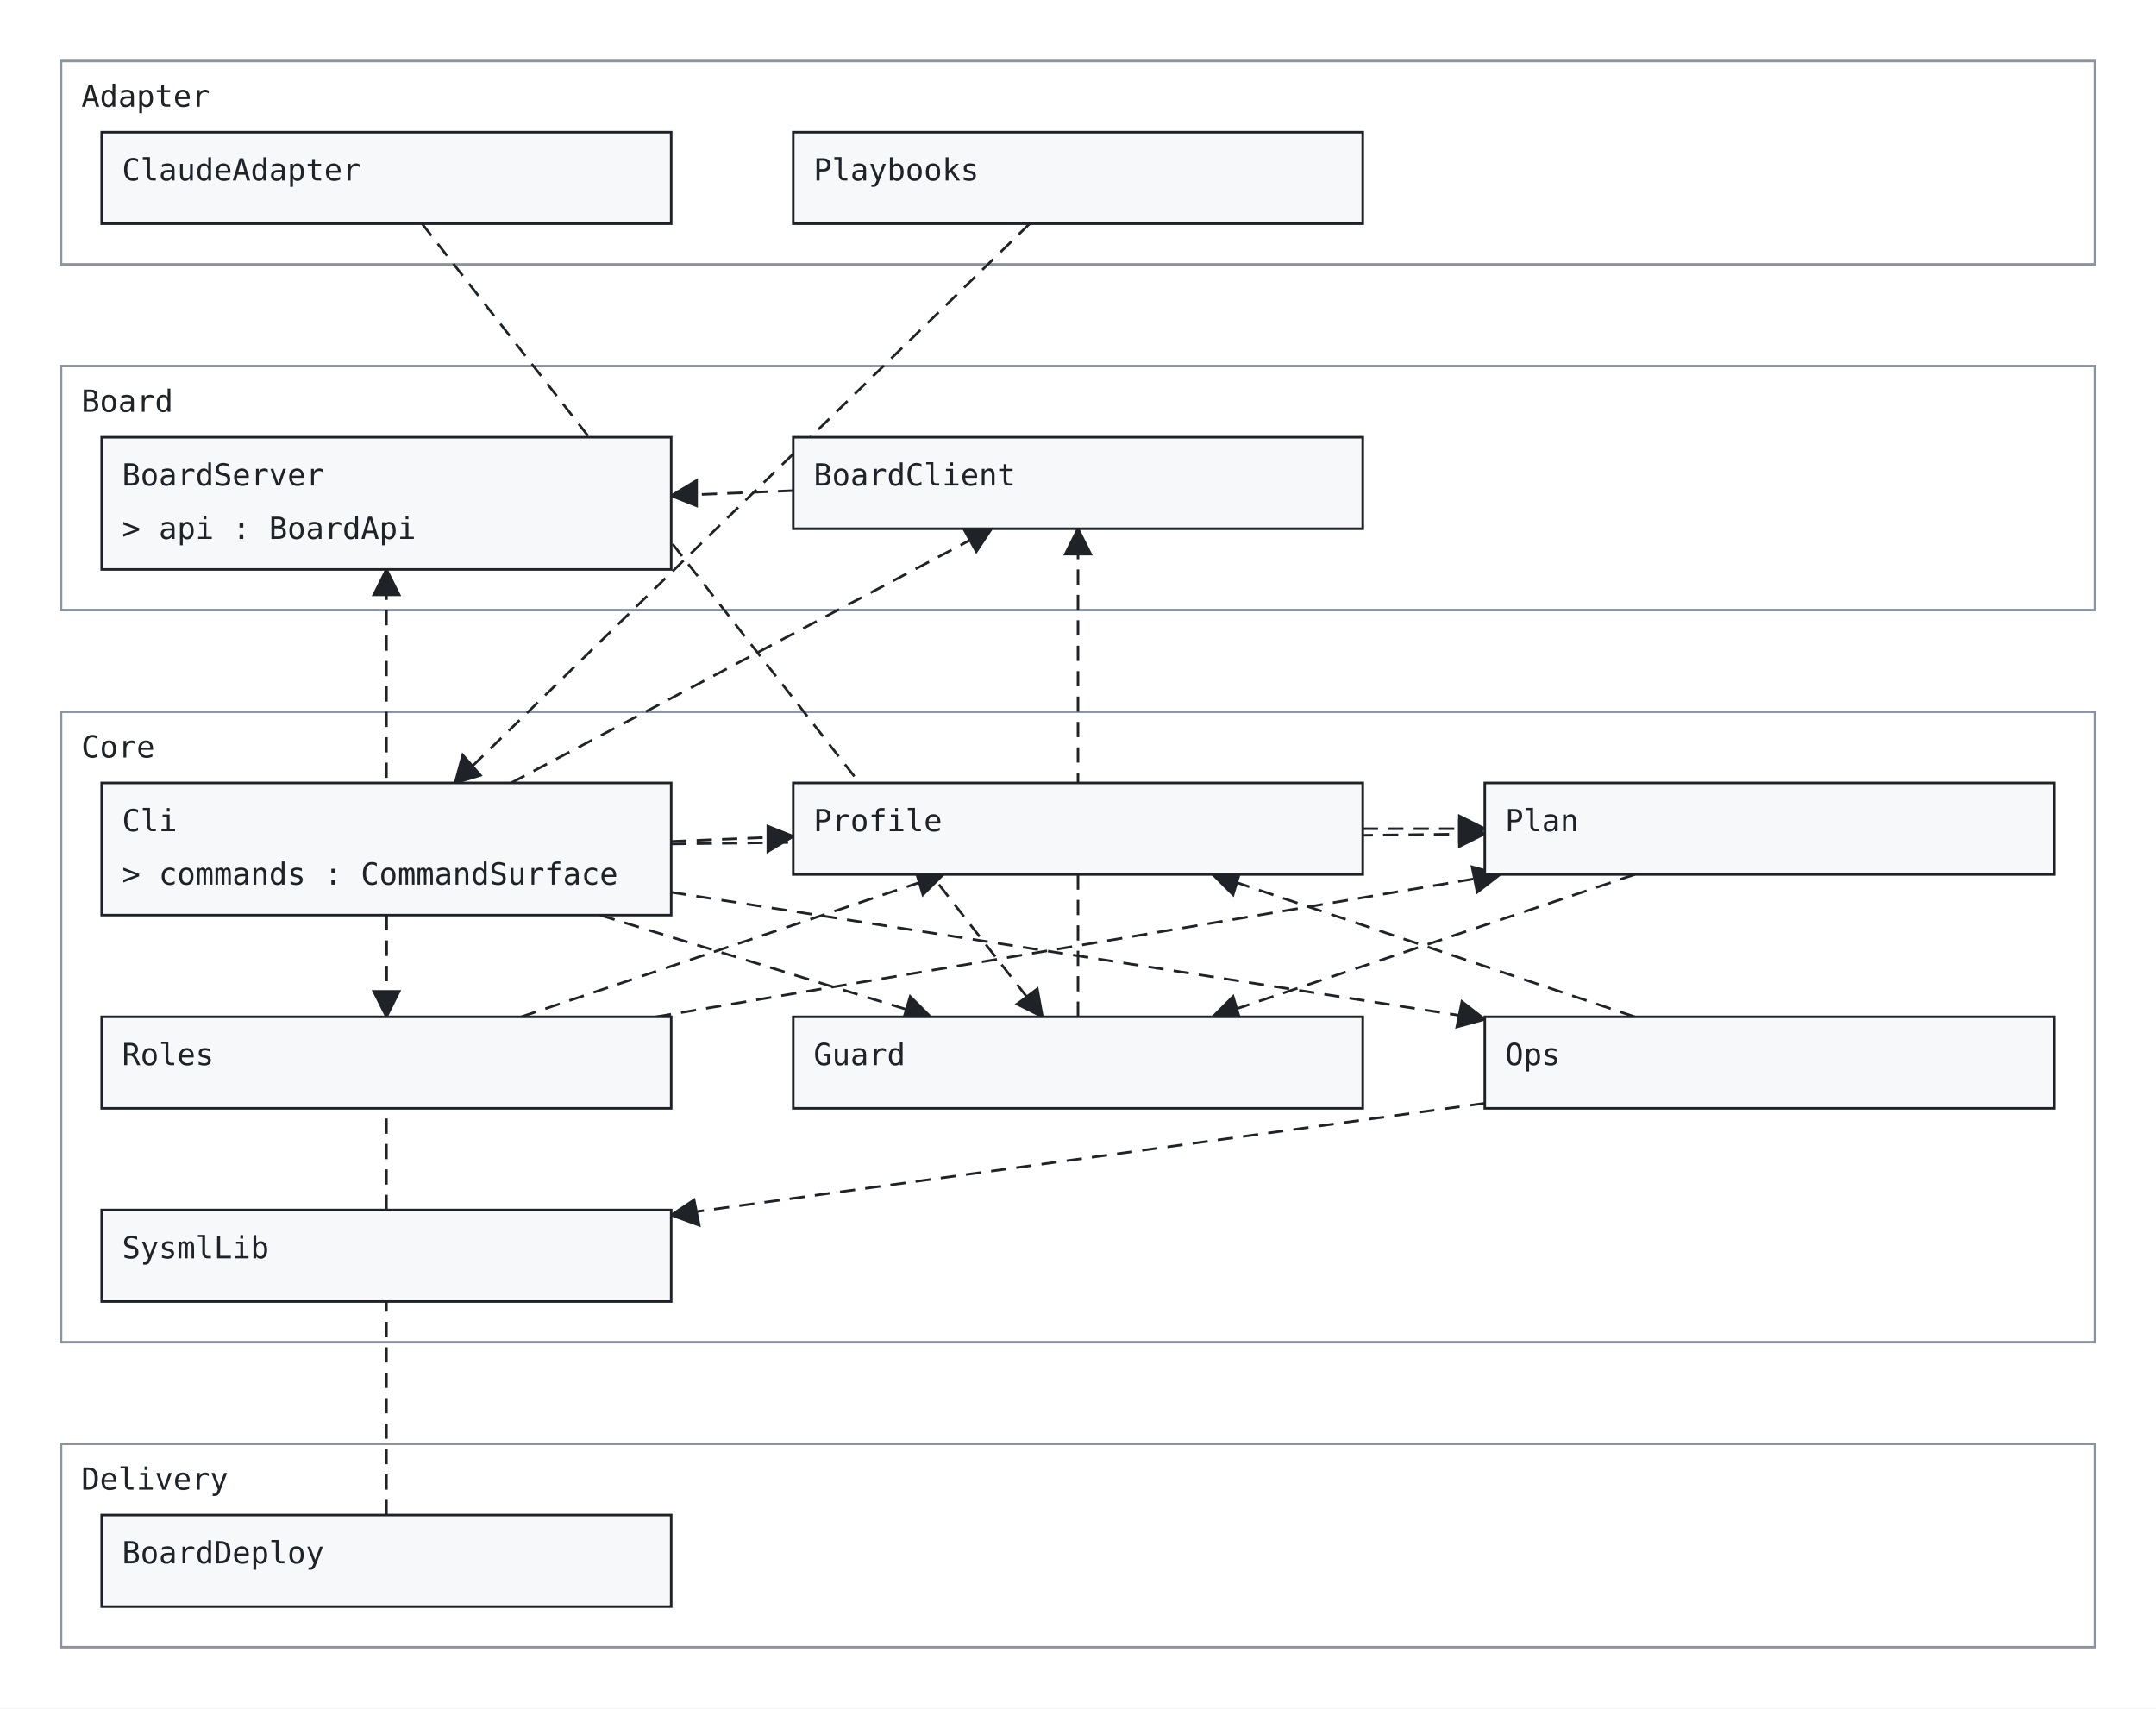
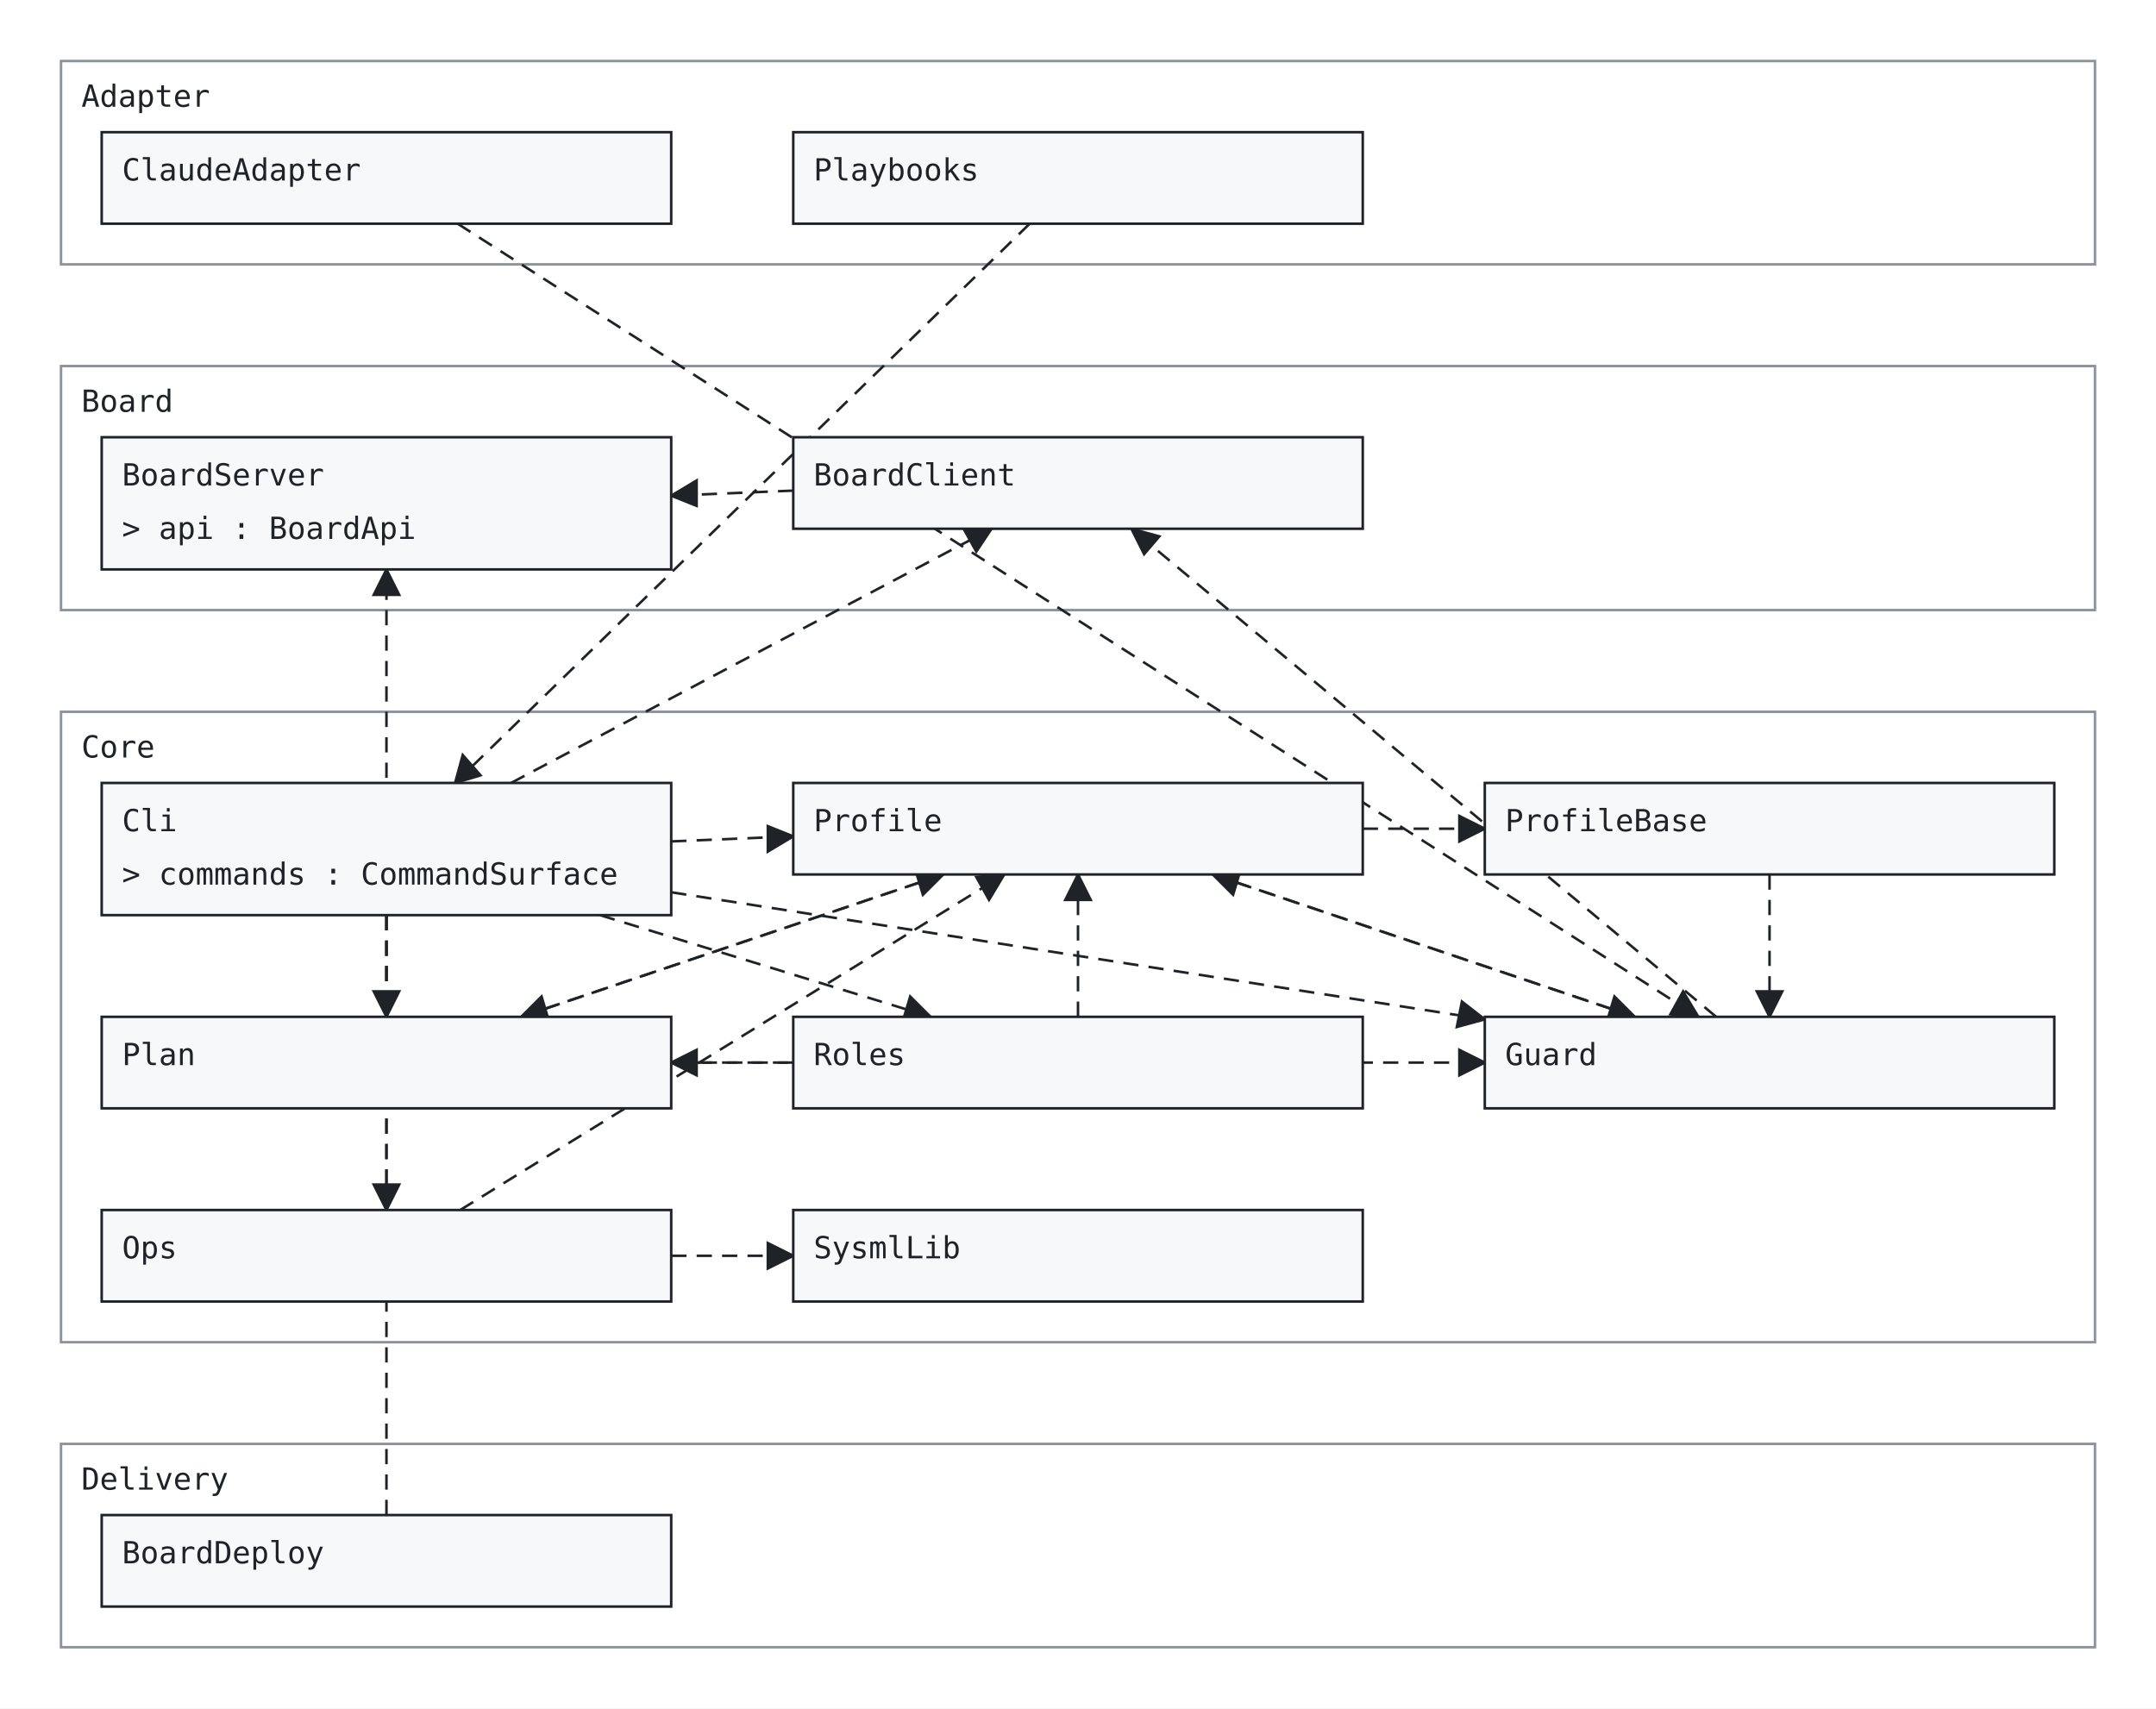
- <svg xmlns="http://www.w3.org/2000/svg" width="848" height="672" viewBox="0 0 848 672" role="img" aria-label="Architecture diagram: 12 part defs in 4 packages">
+ <svg xmlns="http://www.w3.org/2000/svg" width="848" height="672" viewBox="0 0 848 672" role="img" aria-label="Architecture diagram: 13 part defs in 4 packages">
  <rect x="0" y="0" width="848" height="672" fill="#ffffff" />
  <rect x="24" y="24" width="800" height="80" fill="none" stroke="#8b949e" stroke-width="1" />
  <text x="32" y="42" fill="#1f2328" font-family="monospace" font-size="12">Adapter</text>
  <rect x="24" y="144" width="800" height="96" fill="none" stroke="#8b949e" stroke-width="1" />
  <text x="32" y="162" fill="#1f2328" font-family="monospace" font-size="12">Board</text>
  <rect x="24" y="280" width="800" height="248" fill="none" stroke="#8b949e" stroke-width="1" />
  <text x="32" y="298" fill="#1f2328" font-family="monospace" font-size="12">Core</text>
  <rect x="24" y="568" width="800" height="80" fill="none" stroke="#8b949e" stroke-width="1" />
  <text x="32" y="586" fill="#1f2328" font-family="monospace" font-size="12">Delivery</text>
-   <line x1="166" y1="88" x2="410" y2="400" stroke="#1f2328" stroke-width="1" stroke-dasharray="6 4" />
-   <polygon points="410,400 400,395 408,389" fill="#1f2328" stroke="#1f2328" stroke-width="1" />
+   <line x1="180" y1="88" x2="668" y2="400" stroke="#1f2328" stroke-width="1" stroke-dasharray="6 4" />
+   <polygon points="668,400 657,399 662,390" fill="#1f2328" stroke="#1f2328" stroke-width="1" />
  <line x1="405" y1="88" x2="179" y2="308" stroke="#1f2328" stroke-width="1" stroke-dasharray="6 4" />
  <polygon points="179,308 182,297 189,305" fill="#1f2328" stroke="#1f2328" stroke-width="1" />
  <line x1="312" y1="193" x2="264" y2="195" stroke="#1f2328" stroke-width="1" stroke-dasharray="6 4" />
  <polygon points="264,195 274,189 274,199" fill="#1f2328" stroke="#1f2328" stroke-width="1" />
  <line x1="201" y1="308" x2="390" y2="208" stroke="#1f2328" stroke-width="1" stroke-dasharray="6 4" />
  <polygon points="390,208 384,217 379,208" fill="#1f2328" stroke="#1f2328" stroke-width="1" />
+   <line x1="264" y1="351" x2="584" y2="401" stroke="#1f2328" stroke-width="1" stroke-dasharray="6 4" />
+   <polygon points="584,401 573,404 575,394" fill="#1f2328" stroke="#1f2328" stroke-width="1" />
+   <line x1="152" y1="360" x2="152" y2="476" stroke="#1f2328" stroke-width="1" stroke-dasharray="6 4" />
+   <polygon points="152,476 147,466 157,466" fill="#1f2328" stroke="#1f2328" stroke-width="1" />
+   <line x1="152" y1="360" x2="152" y2="400" stroke="#1f2328" stroke-width="1" stroke-dasharray="6 4" />
+   <polygon points="152,400 147,390 157,390" fill="#1f2328" stroke="#1f2328" stroke-width="1" />
+   <line x1="264" y1="331" x2="312" y2="329" stroke="#1f2328" stroke-width="1" stroke-dasharray="6 4" />
+   <polygon points="312,329 302,335 302,325" fill="#1f2328" stroke="#1f2328" stroke-width="1" />
  <line x1="236" y1="360" x2="366" y2="400" stroke="#1f2328" stroke-width="1" stroke-dasharray="6 4" />
  <polygon points="366,400 355,402 358,392" fill="#1f2328" stroke="#1f2328" stroke-width="1" />
-   <line x1="264" y1="351" x2="584" y2="401" stroke="#1f2328" stroke-width="1" stroke-dasharray="6 4" />
-   <polygon points="584,401 573,404 575,394" fill="#1f2328" stroke="#1f2328" stroke-width="1" />
-   <line x1="264" y1="332" x2="584" y2="328" stroke="#1f2328" stroke-width="1" stroke-dasharray="6 4" />
-   <polygon points="584,328 574,333 574,323" fill="#1f2328" stroke="#1f2328" stroke-width="1" />
-   <line x1="264" y1="331" x2="312" y2="329" stroke="#1f2328" stroke-width="1" stroke-dasharray="6 4" />
-   <polygon points="312,329 302,335 302,325" fill="#1f2328" stroke="#1f2328" stroke-width="1" />
-   <line x1="152" y1="360" x2="152" y2="400" stroke="#1f2328" stroke-width="1" stroke-dasharray="6 4" />
-   <polygon points="152,400 147,390 157,390" fill="#1f2328" stroke="#1f2328" stroke-width="1" />
-   <line x1="424" y1="400" x2="424" y2="208" stroke="#1f2328" stroke-width="1" stroke-dasharray="6 4" />
-   <polygon points="424,208 429,218 419,218" fill="#1f2328" stroke="#1f2328" stroke-width="1" />
+   <line x1="675" y1="400" x2="445" y2="208" stroke="#1f2328" stroke-width="1" stroke-dasharray="6 4" />
+   <polygon points="445,208 456,211 450,218" fill="#1f2328" stroke="#1f2328" stroke-width="1" />
  <line x1="643" y1="400" x2="477" y2="344" stroke="#1f2328" stroke-width="1" stroke-dasharray="6 4" />
  <polygon points="477,344 488,342 485,352" fill="#1f2328" stroke="#1f2328" stroke-width="1" />
-   <line x1="584" y1="434" x2="264" y2="478" stroke="#1f2328" stroke-width="1" stroke-dasharray="6 4" />
-   <polygon points="264,478 273,472 275,482" fill="#1f2328" stroke="#1f2328" stroke-width="1" />
-   <line x1="643" y1="344" x2="477" y2="400" stroke="#1f2328" stroke-width="1" stroke-dasharray="6 4" />
-   <polygon points="477,400 485,392 488,402" fill="#1f2328" stroke="#1f2328" stroke-width="1" />
+   <line x1="181" y1="476" x2="395" y2="344" stroke="#1f2328" stroke-width="1" stroke-dasharray="6 4" />
+   <polygon points="395,344 389,354 384,345" fill="#1f2328" stroke="#1f2328" stroke-width="1" />
+   <line x1="264" y1="494" x2="312" y2="494" stroke="#1f2328" stroke-width="1" stroke-dasharray="6 4" />
+   <polygon points="312,494 302,499 302,489" fill="#1f2328" stroke="#1f2328" stroke-width="1" />
+   <line x1="264" y1="418" x2="584" y2="418" stroke="#1f2328" stroke-width="1" stroke-dasharray="6 4" />
+   <polygon points="584,418 574,423 574,413" fill="#1f2328" stroke="#1f2328" stroke-width="1" />
+   <line x1="205" y1="400" x2="371" y2="344" stroke="#1f2328" stroke-width="1" stroke-dasharray="6 4" />
+   <polygon points="371,344 363,352 360,342" fill="#1f2328" stroke="#1f2328" stroke-width="1" />
+   <line x1="477" y1="344" x2="643" y2="400" stroke="#1f2328" stroke-width="1" stroke-dasharray="6 4" />
+   <polygon points="643,400 632,402 635,392" fill="#1f2328" stroke="#1f2328" stroke-width="1" />
+   <line x1="371" y1="344" x2="205" y2="400" stroke="#1f2328" stroke-width="1" stroke-dasharray="6 4" />
+   <polygon points="205,400 213,392 216,402" fill="#1f2328" stroke="#1f2328" stroke-width="1" />
  <line x1="536" y1="326" x2="584" y2="326" stroke="#1f2328" stroke-width="1" stroke-dasharray="6 4" />
  <polygon points="584,326 574,331 574,321" fill="#1f2328" stroke="#1f2328" stroke-width="1" />
-   <line x1="258" y1="400" x2="590" y2="344" stroke="#1f2328" stroke-width="1" stroke-dasharray="6 4" />
-   <polygon points="590,344 581,351 579,341" fill="#1f2328" stroke="#1f2328" stroke-width="1" />
-   <line x1="205" y1="400" x2="371" y2="344" stroke="#1f2328" stroke-width="1" stroke-dasharray="6 4" />
-   <polygon points="371,344 363,352 360,342" fill="#1f2328" stroke="#1f2328" stroke-width="1" />
+   <line x1="696" y1="344" x2="696" y2="400" stroke="#1f2328" stroke-width="1" stroke-dasharray="6 4" />
+   <polygon points="696,400 691,390 701,390" fill="#1f2328" stroke="#1f2328" stroke-width="1" />
+   <line x1="312" y1="418" x2="264" y2="418" stroke="#1f2328" stroke-width="1" stroke-dasharray="6 4" />
+   <polygon points="264,418 274,413 274,423" fill="#1f2328" stroke="#1f2328" stroke-width="1" />
+   <line x1="424" y1="400" x2="424" y2="344" stroke="#1f2328" stroke-width="1" stroke-dasharray="6 4" />
+   <polygon points="424,344 429,354 419,354" fill="#1f2328" stroke="#1f2328" stroke-width="1" />
  <line x1="152" y1="596" x2="152" y2="224" stroke="#1f2328" stroke-width="1" stroke-dasharray="6 4" />
  <polygon points="152,224 157,234 147,234" fill="#1f2328" stroke="#1f2328" stroke-width="1" />
  <rect x="40" y="52" width="224" height="36" fill="#f6f8fa" stroke="#1f2328" stroke-width="1" />
  <text x="48" y="71" fill="#1f2328" font-family="monospace" font-size="12">ClaudeAdapter</text>
  <rect x="312" y="52" width="224" height="36" fill="#f6f8fa" stroke="#1f2328" stroke-width="1" />
  <text x="320" y="71" fill="#1f2328" font-family="monospace" font-size="12">Playbooks</text>
  <rect x="40" y="172" width="224" height="52" fill="#f6f8fa" stroke="#1f2328" stroke-width="1" />
  <text x="48" y="191" fill="#1f2328" font-family="monospace" font-size="12">BoardServer</text>
  <text x="48" y="212" fill="#1f2328" font-family="monospace" font-size="12">&gt; api : BoardApi</text>
  <rect x="312" y="172" width="224" height="36" fill="#f6f8fa" stroke="#1f2328" stroke-width="1" />
  <text x="320" y="191" fill="#1f2328" font-family="monospace" font-size="12">BoardClient</text>
  <rect x="40" y="308" width="224" height="52" fill="#f6f8fa" stroke="#1f2328" stroke-width="1" />
  <text x="48" y="327" fill="#1f2328" font-family="monospace" font-size="12">Cli</text>
  <text x="48" y="348" fill="#1f2328" font-family="monospace" font-size="12">&gt; commands : CommandSurface</text>
  <rect x="312" y="308" width="224" height="36" fill="#f6f8fa" stroke="#1f2328" stroke-width="1" />
  <text x="320" y="327" fill="#1f2328" font-family="monospace" font-size="12">Profile</text>
  <rect x="584" y="308" width="224" height="36" fill="#f6f8fa" stroke="#1f2328" stroke-width="1" />
-   <text x="592" y="327" fill="#1f2328" font-family="monospace" font-size="12">Plan</text>
+   <text x="592" y="327" fill="#1f2328" font-family="monospace" font-size="12">ProfileBase</text>
  <rect x="40" y="400" width="224" height="36" fill="#f6f8fa" stroke="#1f2328" stroke-width="1" />
-   <text x="48" y="419" fill="#1f2328" font-family="monospace" font-size="12">Roles</text>
+   <text x="48" y="419" fill="#1f2328" font-family="monospace" font-size="12">Plan</text>
  <rect x="312" y="400" width="224" height="36" fill="#f6f8fa" stroke="#1f2328" stroke-width="1" />
-   <text x="320" y="419" fill="#1f2328" font-family="monospace" font-size="12">Guard</text>
+   <text x="320" y="419" fill="#1f2328" font-family="monospace" font-size="12">Roles</text>
  <rect x="584" y="400" width="224" height="36" fill="#f6f8fa" stroke="#1f2328" stroke-width="1" />
-   <text x="592" y="419" fill="#1f2328" font-family="monospace" font-size="12">Ops</text>
+   <text x="592" y="419" fill="#1f2328" font-family="monospace" font-size="12">Guard</text>
  <rect x="40" y="476" width="224" height="36" fill="#f6f8fa" stroke="#1f2328" stroke-width="1" />
-   <text x="48" y="495" fill="#1f2328" font-family="monospace" font-size="12">SysmlLib</text>
+   <text x="48" y="495" fill="#1f2328" font-family="monospace" font-size="12">Ops</text>
+   <rect x="312" y="476" width="224" height="36" fill="#f6f8fa" stroke="#1f2328" stroke-width="1" />
+   <text x="320" y="495" fill="#1f2328" font-family="monospace" font-size="12">SysmlLib</text>
  <rect x="40" y="596" width="224" height="36" fill="#f6f8fa" stroke="#1f2328" stroke-width="1" />
  <text x="48" y="615" fill="#1f2328" font-family="monospace" font-size="12">BoardDeploy</text>
</svg>
